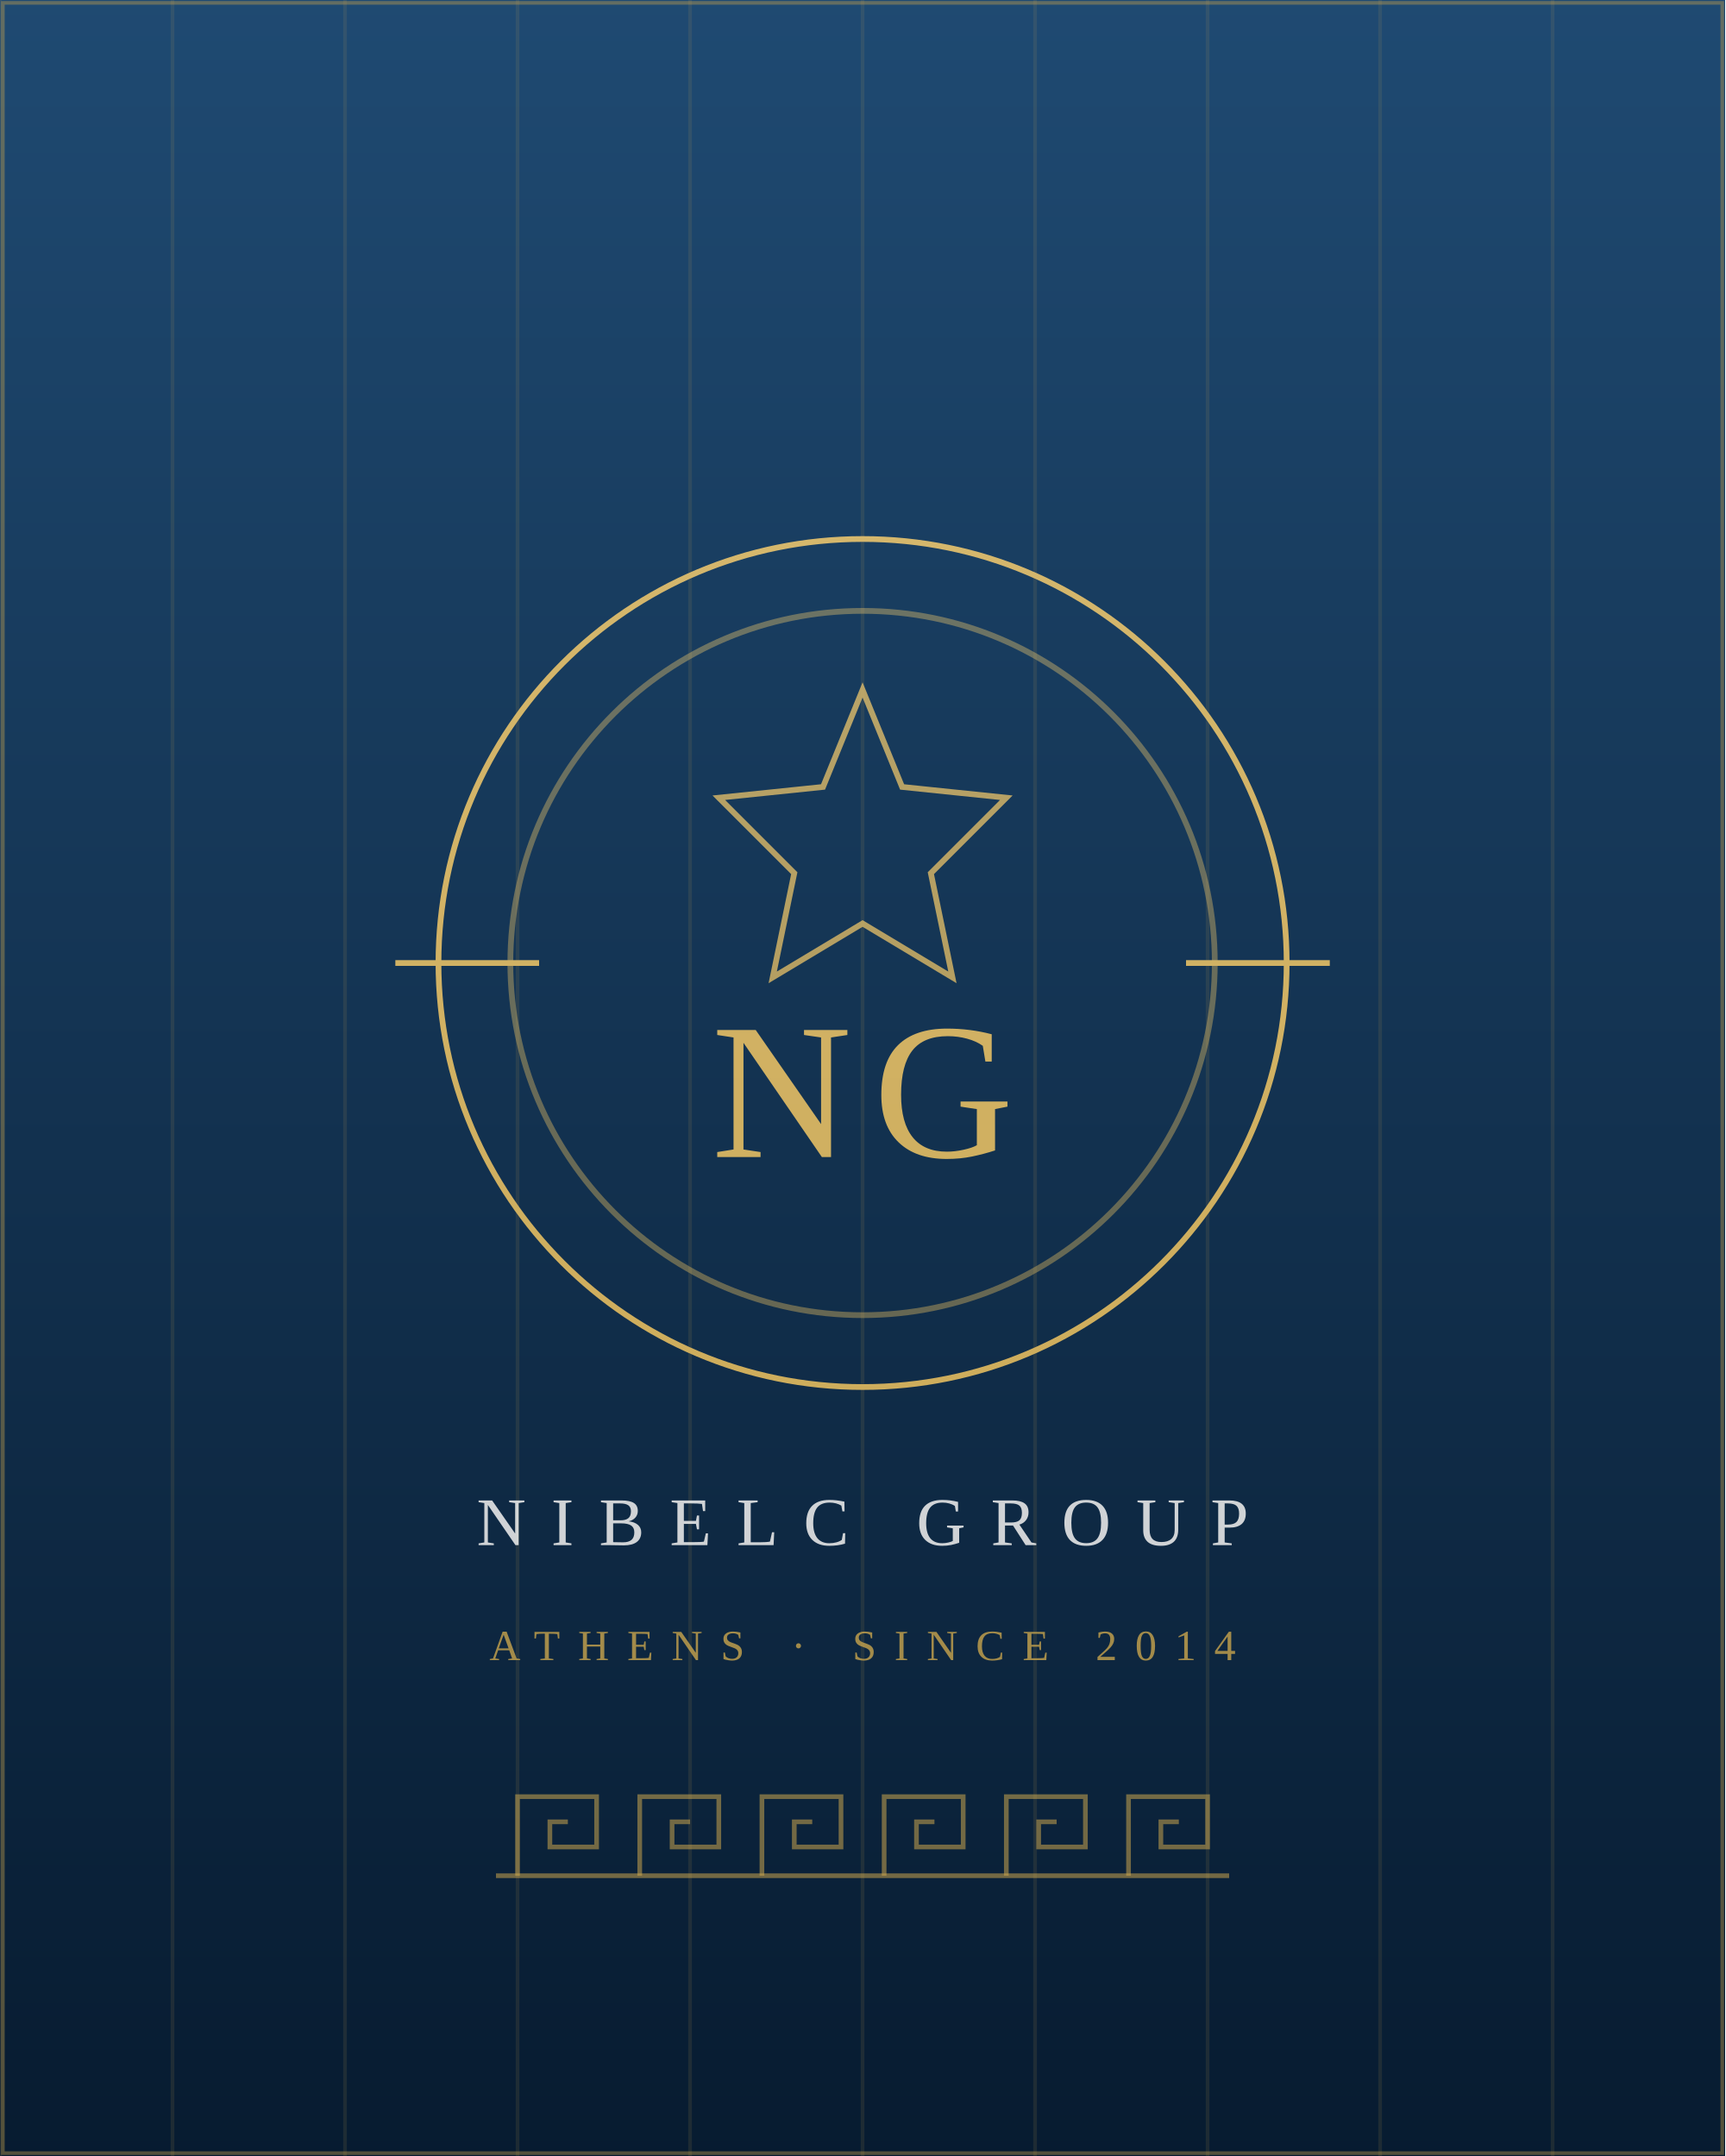
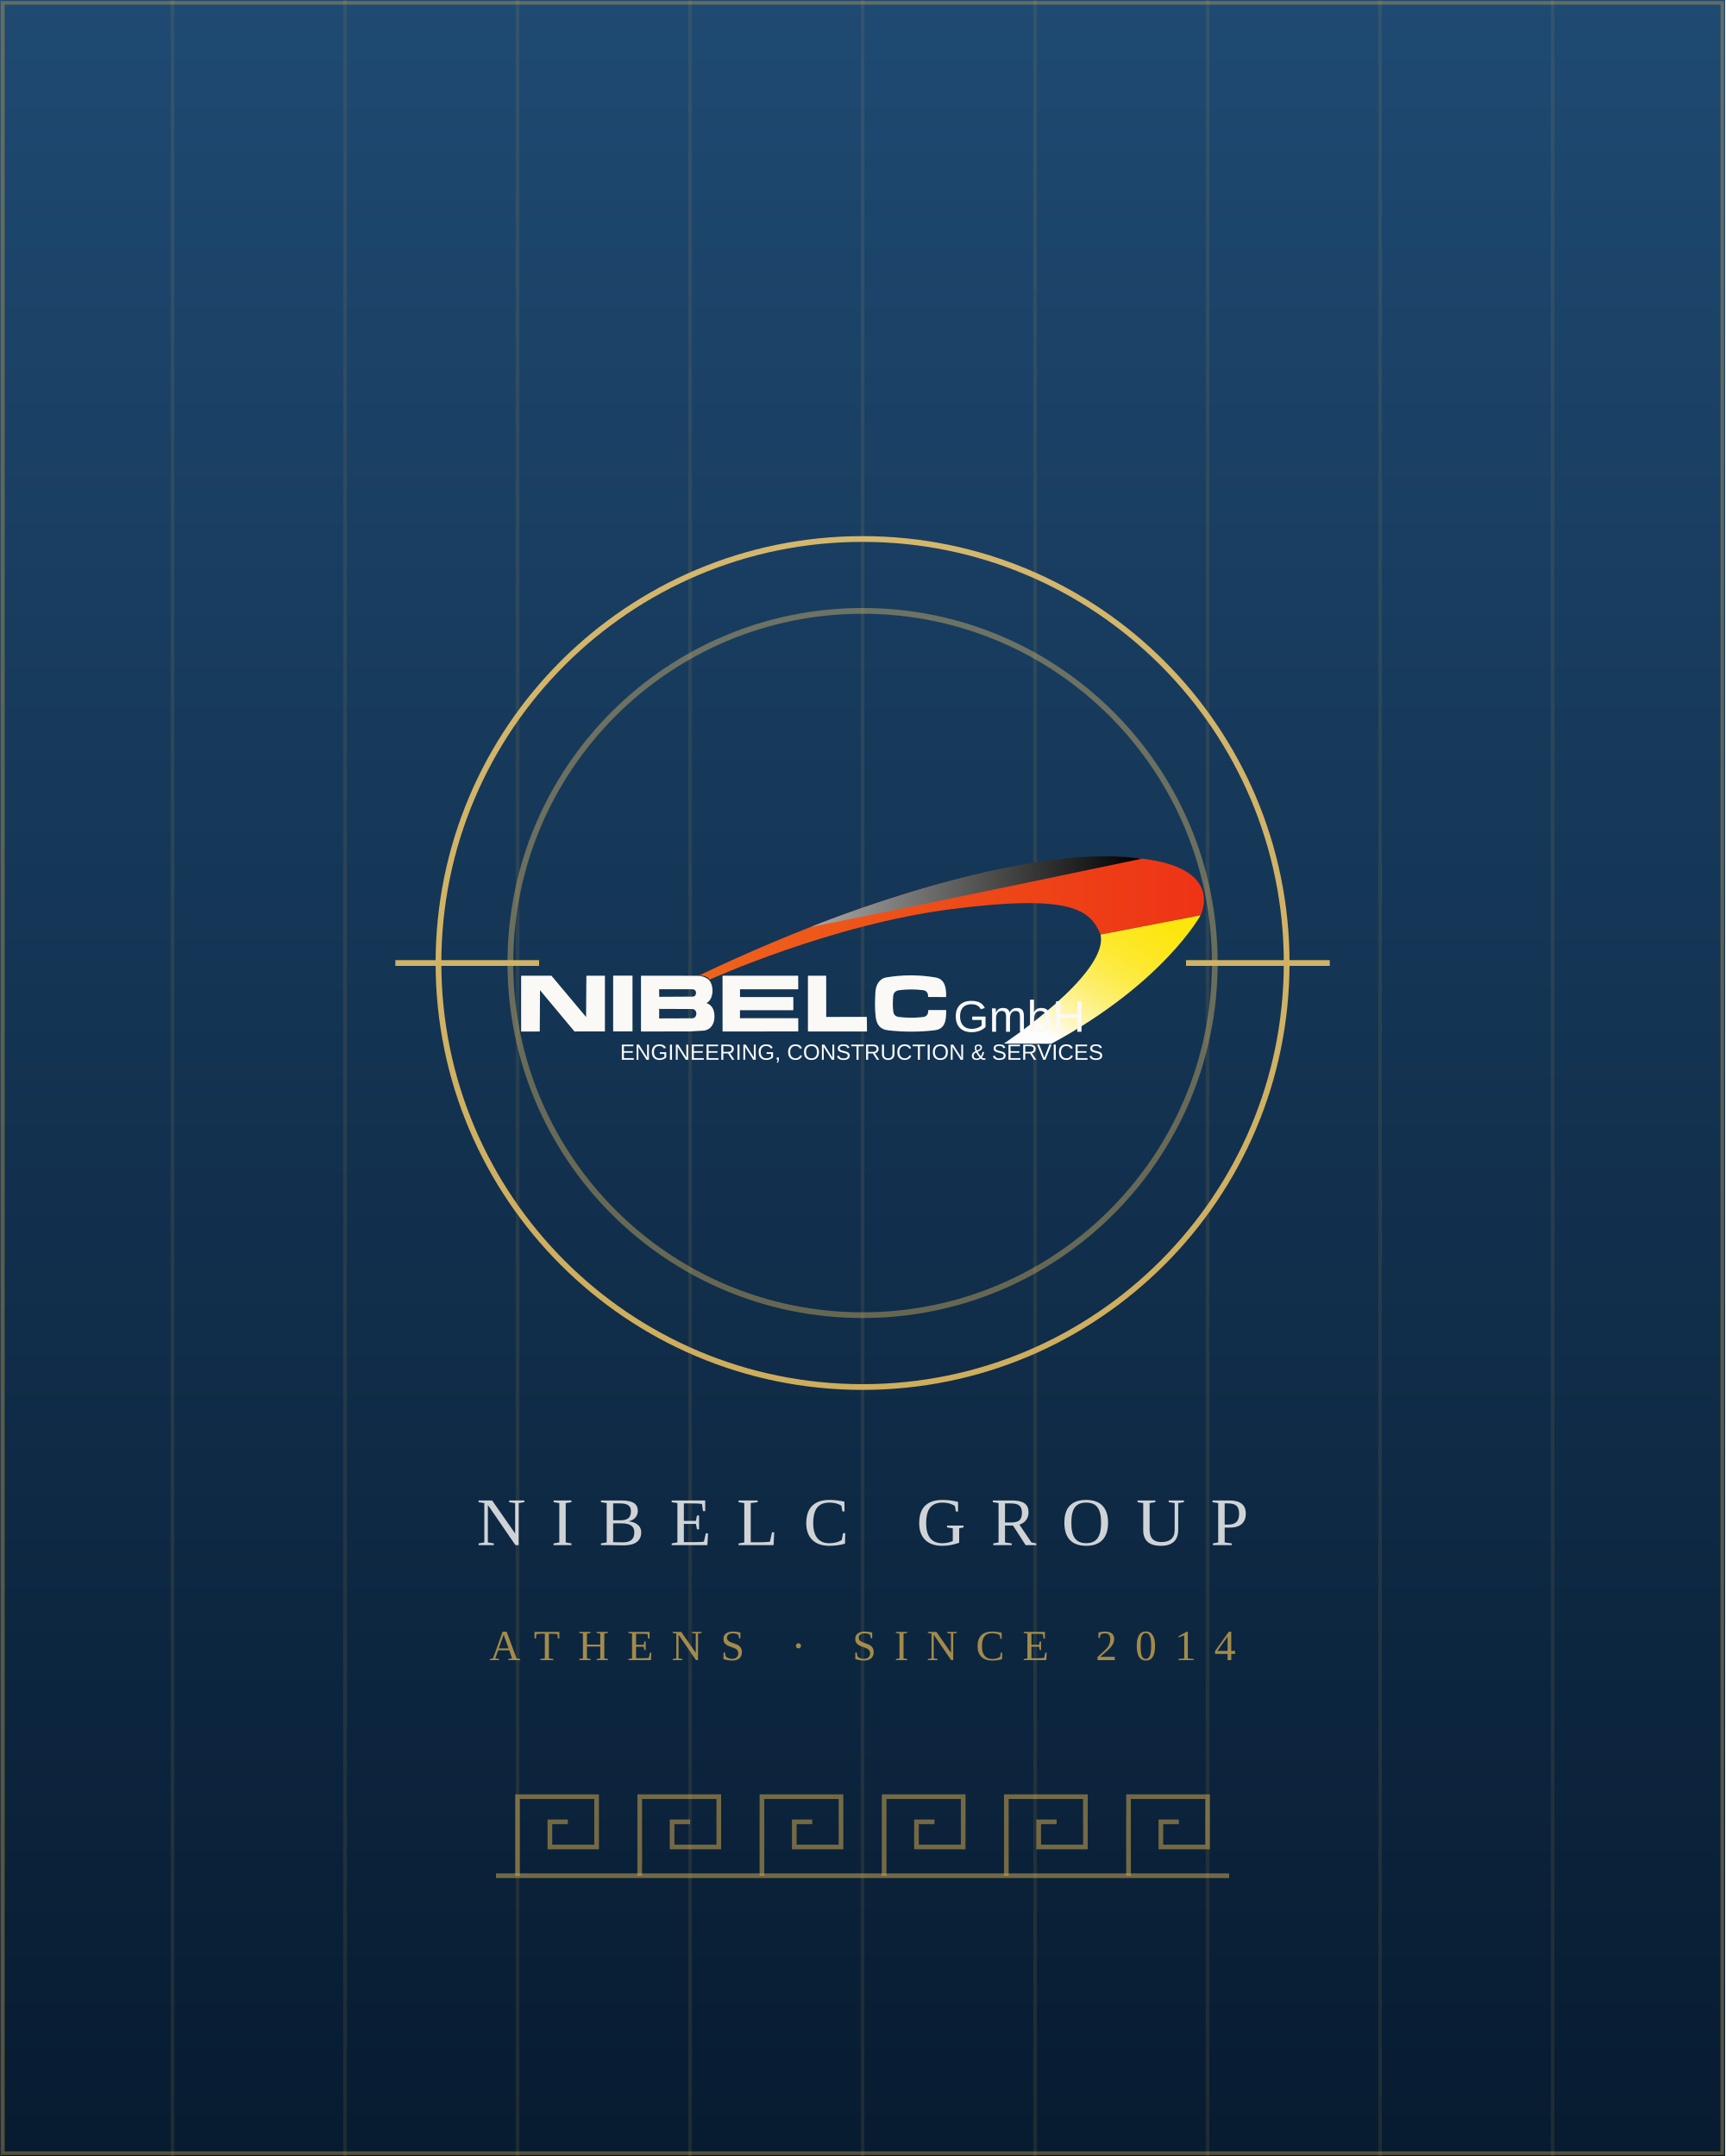
<svg xmlns="http://www.w3.org/2000/svg" viewBox="0 0 480 600" width="480" height="600" role="img">
  <defs>
    <linearGradient id="cr-bg" x1="0" y1="0" x2="0" y2="1">
      <stop offset="0" stop-color="#1F4A72" />
      <stop offset="1" stop-color="#071B30" />
    </linearGradient>
    <linearGradient id="cr-gold" gradientUnits="userSpaceOnUse" x1="0" y1="0" x2="0" y2="600">
      <stop offset="0" stop-color="#D9BD77" />
      <stop offset="1" stop-color="#C8A44D" />
    </linearGradient>
  </defs>
  <rect width="480" height="600" fill="url(#cr-bg)" />
  <g stroke="#C8A44D" stroke-opacity="0.12">
    <line x1="0" y1="0" x2="0" y2="600" />
    <line x1="48" y1="0" x2="48" y2="600" />
    <line x1="96" y1="0" x2="96" y2="600" />
    <line x1="144" y1="0" x2="144" y2="600" />
    <line x1="192" y1="0" x2="192" y2="600" />
    <line x1="240" y1="0" x2="240" y2="600" />
    <line x1="288" y1="0" x2="288" y2="600" />
    <line x1="336" y1="0" x2="336" y2="600" />
    <line x1="384" y1="0" x2="384" y2="600" />
    <line x1="432" y1="0" x2="432" y2="600" />
  </g>
  <g fill="none" stroke="url(#cr-gold)" stroke-width="1.6">
    <circle cx="240" cy="268" r="118" />
    <circle cx="240" cy="268" r="98" stroke-opacity="0.45" />
-     <path d="M240 192 l11 27 l29 3 l-21 21 l6 29 l-25 -15 l-25 15 l6 -29 l-21 -21 l29 -3 z" stroke-opacity="0.85" />
    <path d="M150 268 h-40 M330 268 h40" />
  </g>
-   <text x="240" y="322" text-anchor="middle" font-family="Georgia, 'Times New Roman', serif" font-size="54" letter-spacing="6" fill="url(#cr-gold)">NG</text>
+   <g transform="translate(145.00 238.30) scale(0.15817)">
+     <defs>
+       <style>
+     .st0 {
+     fill: url(#cr-lg2);
+     }
+     .st1 {
+     font-size: 38.86px;
+     }
+     .st1, .st2, .st3 {
+     fill: #FAF9F6;
+     }
+     .st1, .st3 {
+     font-family: -apple-system, 'SF Pro Display', 'Helvetica Neue', Arial, sans-serif;
+     font-weight: 500;
+     }
+     .st4 {
+     fill: #FAF9F6;
+     }
+     .st5 {
+     fill: url(#cr-lg1);
+     }
+     .st6 {
+     fill: #FAF9F6;
+     }
+     .st3 {
+     font-size: 77.9px;
+     }
+     .st7 {
+     fill: url(#cr-lg);
+     }
+     </style>
+       <linearGradient id="cr-lg" x1="311.78" y1="109.08" x2="1201.23" y2="109.08" gradientUnits="userSpaceOnUse">
+         <stop offset="0" stop-color="#ee631b" />
+         <stop offset="1" stop-color="#ee3315" />
+       </linearGradient>
+       <linearGradient id="cr-lg1" x1="914.38" y1="387.73" x2="1171.71" y2="-20.27" gradientUnits="userSpaceOnUse">
+         <stop offset="0" stop-color="#fdfdfd" />
+         <stop offset=".02" stop-color="#fdfdfd" />
+         <stop offset=".14" stop-color="#fdfdfd" />
+         <stop offset=".21" stop-color="#fdf8ca" />
+         <stop offset=".28" stop-color="#fdf39c" />
+         <stop offset=".36" stop-color="#fdef73" />
+         <stop offset=".44" stop-color="#fdec50" />
+         <stop offset=".52" stop-color="#fde934" />
+         <stop offset=".61" stop-color="#fde71f" />
+         <stop offset=".71" stop-color="#fde60f" />
+         <stop offset=".83" stop-color="#fde506" />
+         <stop offset="1" stop-color="#fde504" />
+       </linearGradient>
+       <linearGradient id="cr-lg2" x1="509.2" y1="62.18" x2="1091.66" y2="62.18" gradientUnits="userSpaceOnUse">
+         <stop offset="0" stop-color="#a8a8a7" />
+         <stop offset="1" stop-color="#000" />
+       </linearGradient>
+     </defs>
+     <rect class="st2" x="161.88" y="210.01" width="34.03" height="98.06" />
+     <path class="st7" d="M311.78,210.22s14.17-2.44,19.69,6.85c0,0,213.16-97.01,425.8-124.16,212.64-27.15,244.04,1.99,262,44.83l175.89-33.91s43.39-82.07-101.71-99.55-422.65,34.66-781.66,205.93Z" />
+     <path class="st5" d="M1019.26,137.75l175.89-33.91s-64.7,119.19-262.43,225.97l-83.56-.28s185.02-122.61,170.09-191.77Z" />
+     <polygon class="st6" points="478.85 270.84 384.99 270.87 384.94 284.87 487.47 284.87 487.51 308.16 354.35 308.25 354.27 210.1 487.36 210.11 487.48 234.02 385 234.04 385.07 247.67 478.84 247.66 478.85 270.84" />
+     <polygon class="st4" points="147.4 308.17 93.8 308.2 33.21 235.6 32.78 308.3 .01 308.31 0 210.1 53.36 210.15 114.24 282.79 114.75 210.11 147.38 210.11 147.4 308.17" />
+     <path class="st4" d="M707.21,282.76c6.6-.8,9.49-6.02,8.83-12.19l31.72-.08c.06,18.22-1.59,33.41-20.49,35.65-26.88,3.18-53.95,3.07-80.99.18-14.68-1.57-20.94-9.76-22.65-24.23-1.71-14.47-1.27-28.77-.4-43.36.73-12.27,6.78-23.53,19.27-25.64,28.67-4.83,57.98-4.8,86.6.13,16.35,2.81,19.04,18.1,18.52,34.41l-31.78-.05c.59-5.94-2.23-11.14-8.17-11.92-14.47-1.89-28.99-1.91-43.38.1-5.44.76-9.24,4.42-9.73,9.8-.86,9.38-1.08,18.63.16,27.92.7,5.23,4.15,8.49,9.42,9.16,14.1,1.79,28.38,1.91,43.06.13Z" />
+     <polygon class="st6" points="608.1 282.57 608.39 308.2 504.51 308.2 504.51 210.11 536.61 210.11 536.69 282.63 608.1 282.57" />
+     <path class="st4" d="M310,210.22c6.88,0,14.51,2.28,19.69,6.85,9.81,8.66,9.82,34.37-3.57,41.11,11.44,4.52,14.02,14.02,13.97,24.4-.05,11.67-5.9,22.25-18.08,24.11l-25.2,1.44-85.98.13v-98.17s99.17.12,99.17.12ZM301.79,246.92c4.63-.03,6.23-4.53,5.83-7.64-.42-3.33-2.91-5.37-6.88-5.37l-57.97.04.15,13.29,58.87-.33ZM308.19,276.58c-.08-4.33-2.69-7.8-7.48-7.82l-57.87-.23-.02,16.73,57.54-.21c5.14-.02,7.92-3.74,7.83-8.47Z" />
+     <path class="st0" d="M1091.66,4.29s-413.59,86.94-582.46,120.07c0,0,369.83-151.48,582.46-120.07Z" />
+     <text class="st1" transform="translate(173.97 358.01)">
+       <tspan x="0" y="0">ENGINEERING, CONSTRUCTION &amp; SERVICES</tspan>
+     </text>
+     <text class="st3" transform="translate(760.49 308.78) scale(1.03 1)">
+       <tspan x="0" y="0">GmbH</tspan>
+     </text>
+   </g>
  <text x="240" y="430" text-anchor="middle" font-family="Georgia, 'Times New Roman', serif" font-size="19" letter-spacing="7" fill="#FAF9F6" fill-opacity="0.82">NIBELC GROUP</text>
  <text x="240" y="462" text-anchor="middle" font-family="Georgia, 'Times New Roman', serif" font-size="12" letter-spacing="5" fill="#C8A44D" fill-opacity="0.8">ATHENS · SINCE 2014</text>
  <g stroke="#C8A44D" stroke-opacity="0.55" stroke-width="1.3" fill="none">
    <path d="M138 522 h204" />
    <path d="M144 522 v-22 h22 v14 h-13 v-7 h5" />
    <path d="M178 522 v-22 h22 v14 h-13 v-7 h5" />
    <path d="M212 522 v-22 h22 v14 h-13 v-7 h5" />
    <path d="M246 522 v-22 h22 v14 h-13 v-7 h5" />
    <path d="M280 522 v-22 h22 v14 h-13 v-7 h5" />
    <path d="M314 522 v-22 h22 v14 h-13 v-7 h5" />
  </g>
  <rect x="0.8" y="0.8" width="478.4" height="598.4" fill="none" stroke="#C8A44D" stroke-opacity="0.4" />
</svg>
